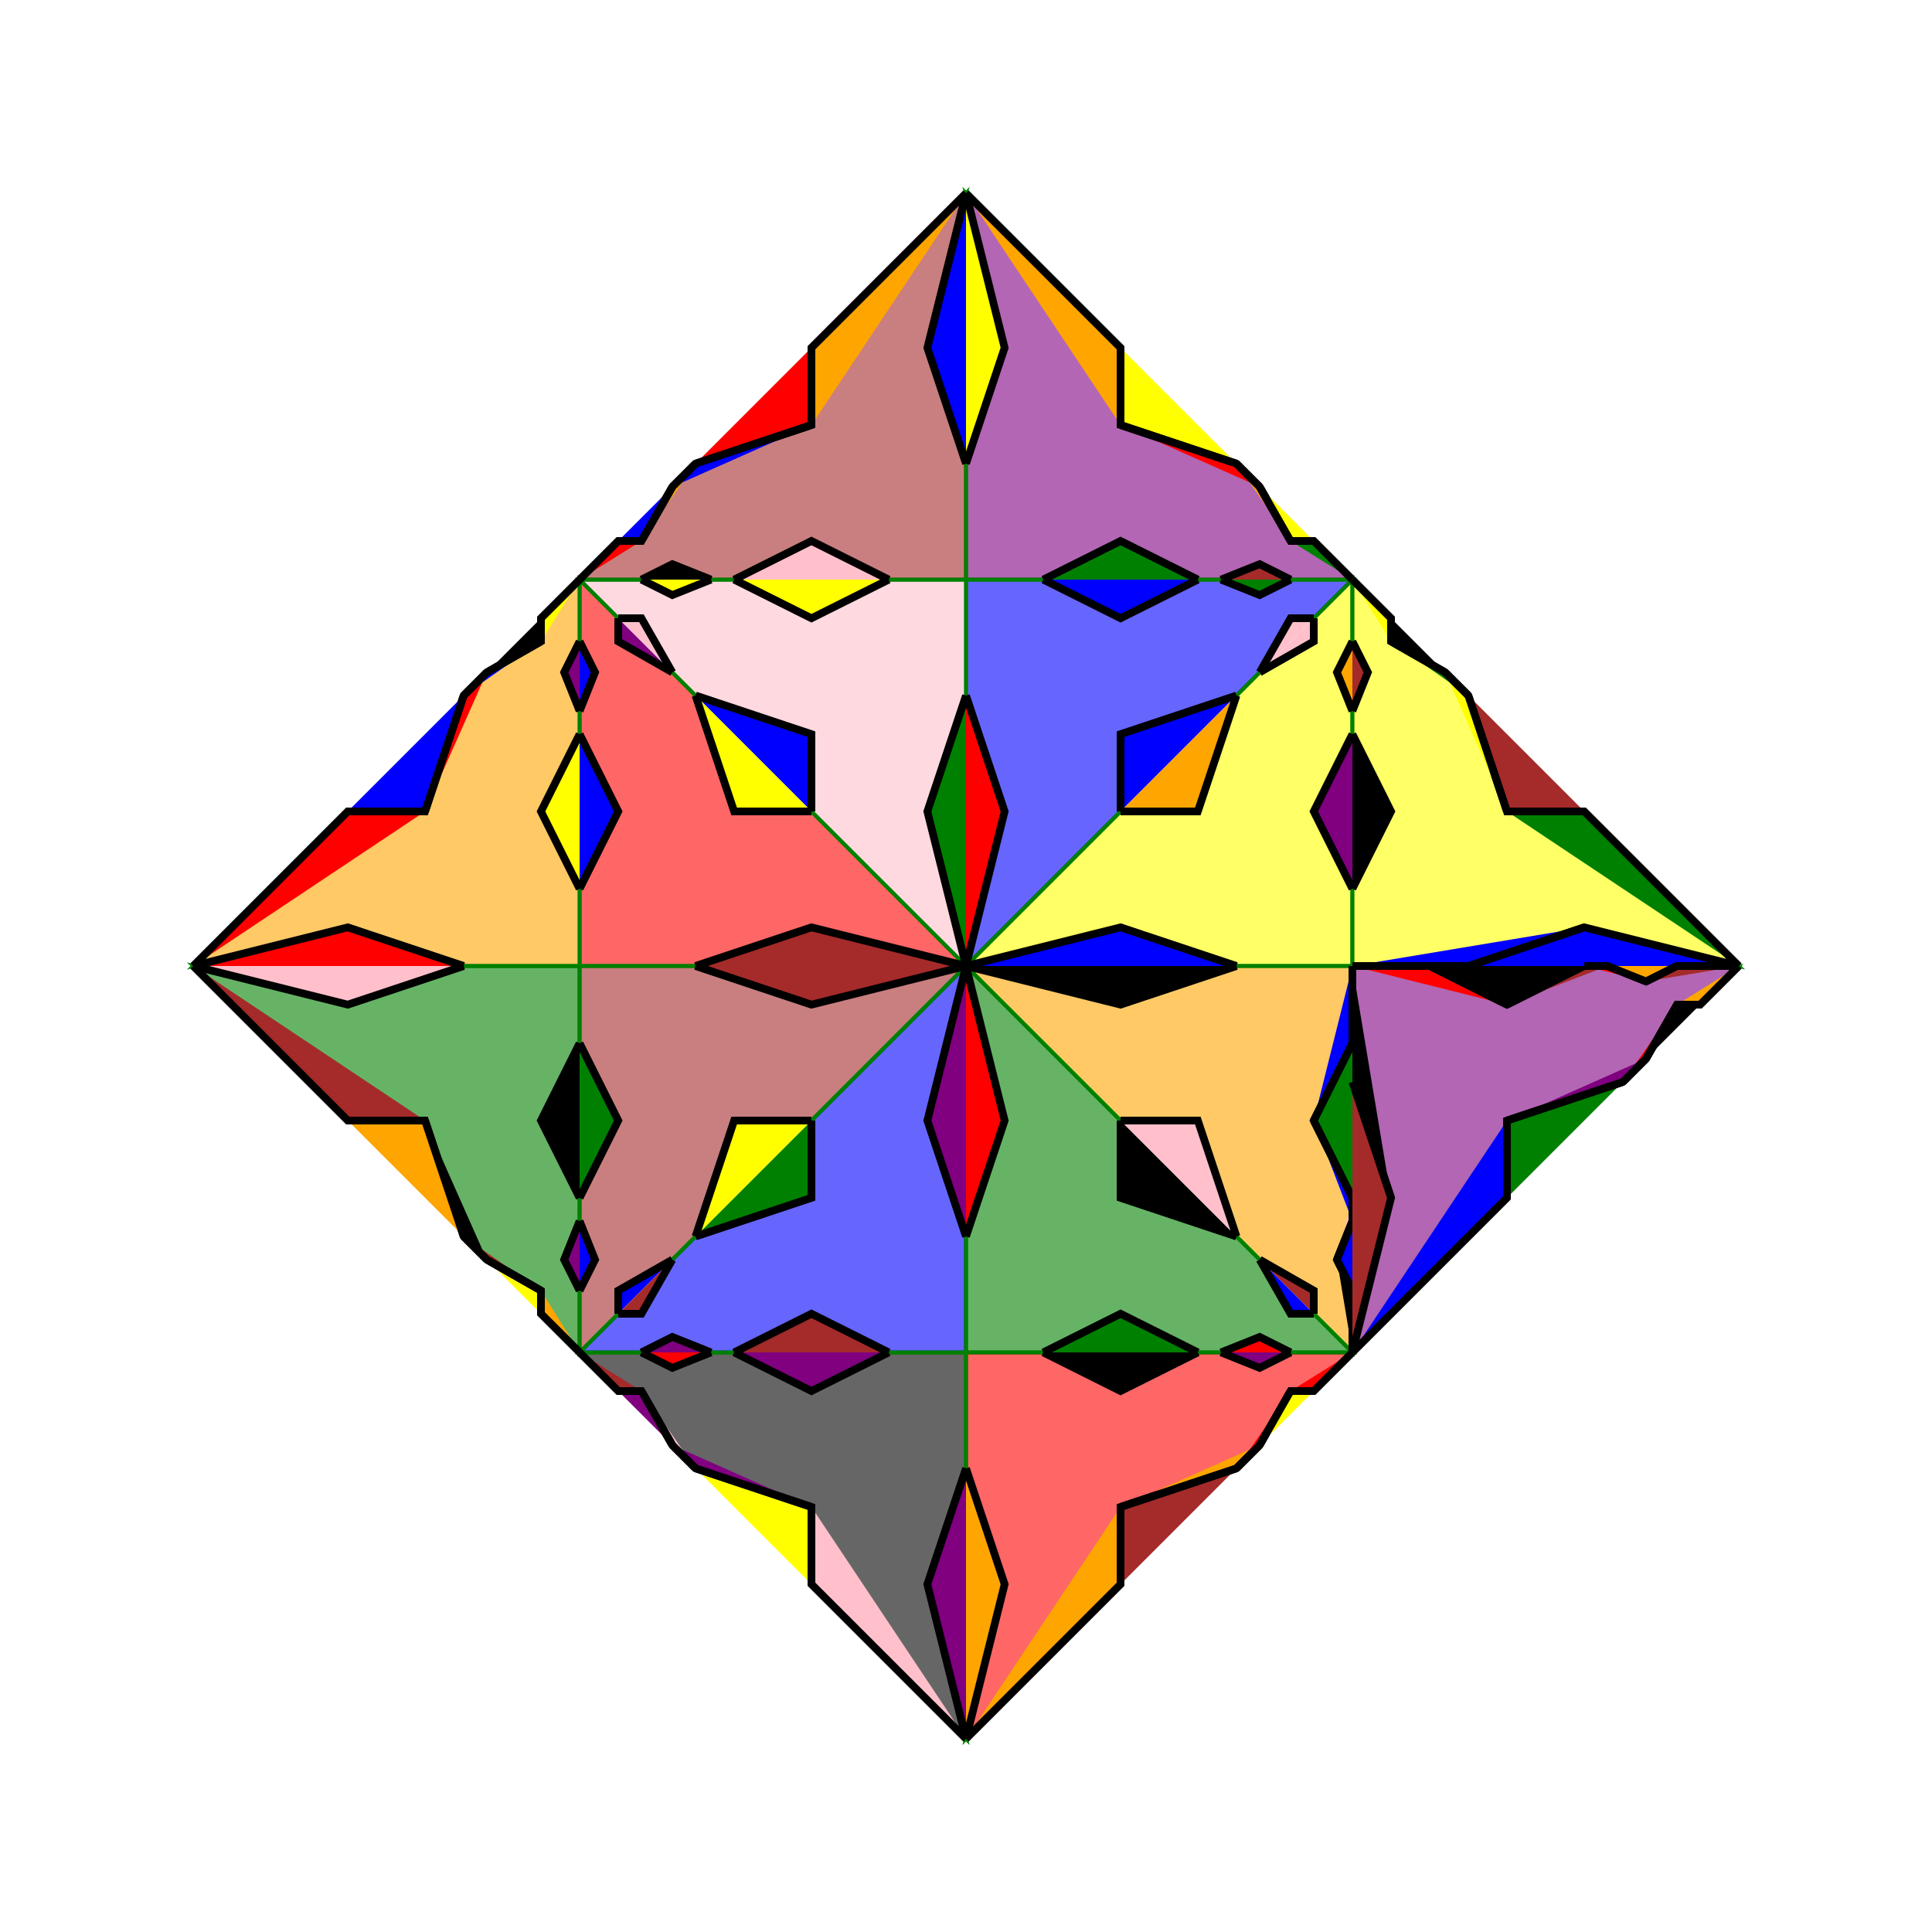
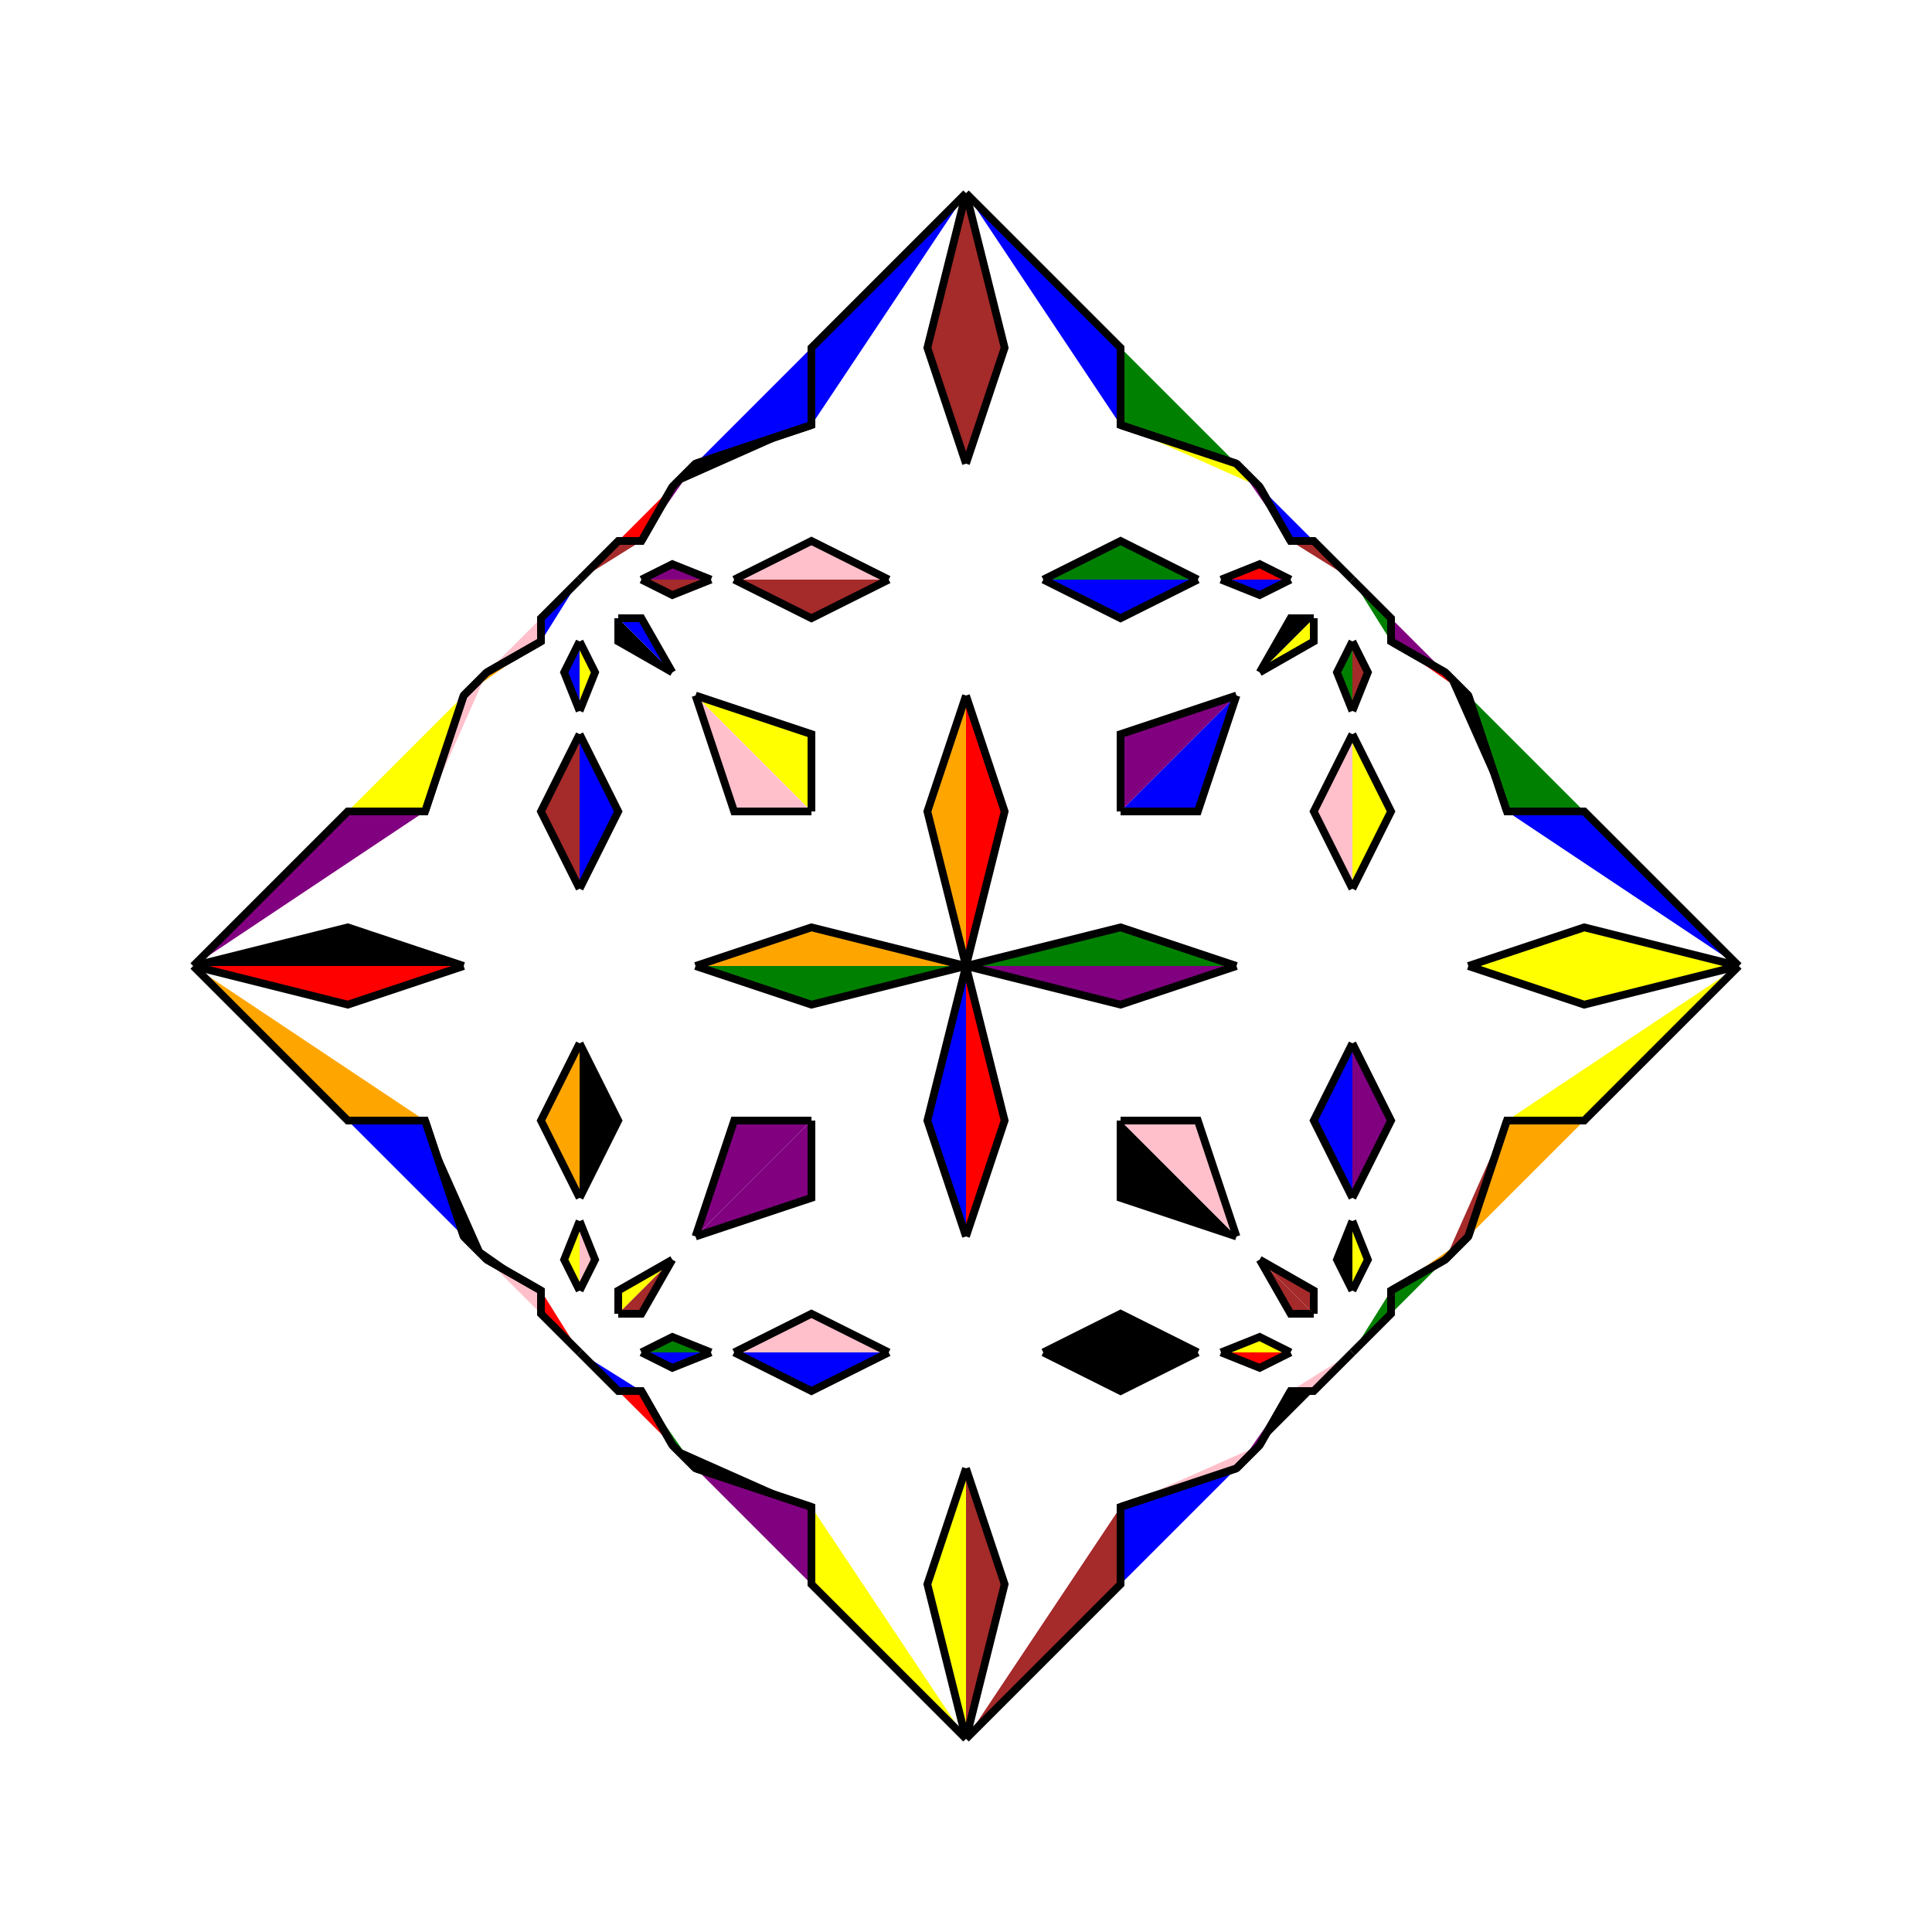
<svg xmlns="http://www.w3.org/2000/svg" width="250" height="250" viewBox="-125.0 -125.0 250 250">
  <defs>
</defs>
-   <path d="M0,0 l20,-5 l15,5 l15,0 l0,-10 l-5,-10 l5,-10 l0,-3 l-2,-5 l2,-4 l0,-8 l-5,5 l0,3 l-7,4 l-3,3 l-5,15 l-10,0 Z" stroke-width="0.5" stroke="green" fill="yellow" fill-opacity="0.6" />
-   <path d="M0,0 l20,5 l15,-5 l15,0 l0,10 l-5,10 l5,10 l0,3 l-2,5 l2,4 l0,8 l-5,-5 l0,-3 l-7,-4 l-3,-3 l-5,-15 l-10,0 Z" stroke-width="0.5" stroke="green" fill="orange" fill-opacity="0.6" />
-   <path d="M0,0 l-20,-5 l-15,5 l-15,0 l0,-10 l5,-10 l-5,-10 l0,-3 l2,-5 l-2,-4 l0,-8 l5,5 l0,3 l7,4 l3,3 l5,15 l10,0 Z" stroke-width="0.5" stroke="green" fill="red" fill-opacity="0.6" />
-   <path d="M50,50 l5,-20 l-5,-15 l0,-15 l10,0 l10,5 l10,-5 l3,0 l5,2 l4,-2 l8,0 l-5,5 l-3,0 l-4,7 l-3,3 l-15,5 l0,10 Z" stroke-width="0.5" stroke="green" fill="purple" fill-opacity="0.6" />
-   <path d="M0,0 l5,-20 l-5,-15 l0,-15 l10,0 l10,5 l10,-5 l3,0 l5,2 l4,-2 l8,0 l-5,5 l-3,0 l-4,7 l-3,3 l-15,5 l0,10 Z" stroke-width="0.5" stroke="green" fill="blue" fill-opacity="0.6" />
-   <path d="M0,0 l5,20 l-5,15 l0,15 l10,0 l10,-5 l10,5 l3,0 l5,-2 l4,2 l8,0 l-5,-5 l-3,0 l-4,-7 l-3,-3 l-15,-5 l0,-10 Z" stroke-width="0.5" stroke="green" fill="green" fill-opacity="0.6" />
-   <path d="M0,0 l-20,5 l-15,-5 l-15,0 l0,10 l5,10 l-5,10 l0,3 l2,5 l-2,4 l0,8 l5,-5 l0,-3 l7,-4 l3,-3 l5,-15 l10,0 Z" stroke-width="0.5" stroke="green" fill="brown" fill-opacity="0.6" />
-   <path d="M0,100 l-5,-20 l5,-15 l0,-15 l-10,0 l-10,5 l-10,-5 l-3,0 l-5,2 l-4,-2 l-8,0 l5,5 l3,0 l4,7 l3,3 l15,5 l0,10 Z" stroke-width="0.5" stroke="green" fill="black" fill-opacity="0.6" />
-   <path d="M0,0 l-5,-20 l5,-15 l0,-15 l-10,0 l-10,5 l-10,-5 l-3,0 l-5,2 l-4,-2 l-8,0 l5,5 l3,0 l4,7 l3,3 l15,5 l0,10 Z" stroke-width="0.5" stroke="green" fill="pink" fill-opacity="0.6" />
-   <path d="M100,0 l-20,-5 l-15,5 l-15,0 l0,-10 l5,-10 l-5,-10 l0,-3 l2,-5 l-2,-4 l0,-8 l5,5 l0,3 l7,4 l3,3 l5,15 l10,0 Z" stroke-width="0.5" stroke="green" fill="yellow" fill-opacity="0.6" />
-   <path d="M-100,0 l20,-5 l15,5 l15,0 l0,-10 l-5,-10 l5,-10 l0,-3 l-2,-5 l2,-4 l0,-8 l-5,5 l0,3 l-7,4 l-3,3 l-5,15 l-10,0 Z" stroke-width="0.5" stroke="green" fill="orange" fill-opacity="0.6" />
-   <path d="M0,100 l5,-20 l-5,-15 l0,-15 l10,0 l10,5 l10,-5 l3,0 l5,2 l4,-2 l8,0 l-5,5 l-3,0 l-4,7 l-3,3 l-15,5 l0,10 Z" stroke-width="0.5" stroke="green" fill="red" fill-opacity="0.6" />
-   <path d="M0,-100 l5,20 l-5,15 l0,15 l10,0 l10,-5 l10,5 l3,0 l5,-2 l4,2 l8,0 l-5,-5 l-3,0 l-4,-7 l-3,-3 l-15,-5 l0,-10 Z" stroke-width="0.5" stroke="green" fill="purple" fill-opacity="0.6" />
-   <path d="M0,0 l-5,20 l5,15 l0,15 l-10,0 l-10,-5 l-10,5 l-3,0 l-5,-2 l-4,2 l-8,0 l5,-5 l3,0 l4,-7 l3,-3 l15,-5 l0,-10 Z" stroke-width="0.5" stroke="green" fill="blue" fill-opacity="0.6" />
-   <path d="M-100,0 l20,5 l15,-5 l15,0 l0,10 l-5,10 l5,10 l0,3 l-2,5 l2,4 l0,8 l-5,-5 l0,-3 l-7,-4 l-3,-3 l-5,-15 l-10,0 Z" stroke-width="0.5" stroke="green" fill="green" fill-opacity="0.6" />
-   <path d="M0,-100 l-5,20 l5,15 l0,15 l-10,0 l-10,-5 l-10,5 l-3,0 l-5,-2 l-4,2 l-8,0 l5,-5 l3,0 l4,-7 l3,-3 l15,-5 l0,-10 Z" stroke-width="0.5" stroke="green" fill="brown" fill-opacity="0.6" />
-   <path d="M0,0 L20,-5 L35,0" fill="blue" stroke="black" />
-   <path d="M0,0 L20,5 L35,0" fill="black" stroke="black" />
+   <path d="M0,0 L20,-5 L35,0" fill="green" stroke="black" />
+   <path d="M0,0 L20,5 L35,0" fill="purple" stroke="black" />
  <path d="M10,-50 L20,-45 L30,-50" fill="blue" stroke="black" />
-   <path d="M35,-35 L20,-30 L20,-20" fill="blue" stroke="black" />
-   <path d="M10,50 L20,45 L30,50" fill="green" stroke="black" />
+   <path d="M35,-35 L20,-30 L20,-20" fill="purple" stroke="black" />
+   <path d="M10,50 L20,45 L30,50" fill="black" stroke="black" />
  <path d="M35,35 L20,30 L20,20" fill="black" stroke="black" />
  <path d="M10,50 L20,55 L30,50" fill="black" stroke="black" />
-   <path d="M35,65 L20,70 L20,80" fill="brown" stroke="black" />
-   <path d="M20,70 L20,80 L0,100" fill="orange" stroke="black" />
+   <path d="M35,65 L20,70 L20,80" fill="blue" stroke="black" />
+   <path d="M20,70 L20,80 L0,100" fill="brown" stroke="black" />
  <path d="M10,-50 L20,-55 L30,-50" fill="green" stroke="black" />
-   <path d="M35,-65 L20,-70 L20,-80" fill="yellow" stroke="black" />
-   <path d="M20,-70 L20,-80 L0,-100" fill="orange" stroke="black" />
-   <path d="M38,62 L35,65 L20,70" fill="orange" stroke="black" />
-   <path d="M38,-62 L35,-65 L20,-70" fill="red" stroke="black" />
-   <path d="M50,0 L50,10 L45,20" fill="blue" stroke="black" />
-   <path d="M45,20 L50,30 L50,33" fill="blue" stroke="black" />
-   <path d="M50,30 L50,33 L48,38" fill="pink" stroke="black" />
-   <path d="M48,38 L50,42 L50,50" fill="black" stroke="black" />
-   <path d="M55,30 L50,15 L50,0" fill="black" stroke="black" />
-   <path d="M50,-10 L45,-20 L50,-30" fill="purple" stroke="black" />
-   <path d="M45,-45 L45,-42 L38,-38" fill="pink" stroke="black" />
-   <path d="M50,10 L45,20 L50,30" fill="green" stroke="black" />
+   <path d="M35,-65 L20,-70 L20,-80" fill="green" stroke="black" />
+   <path d="M20,-70 L20,-80 L0,-100" fill="blue" stroke="black" />
+   <path d="M38,62 L35,65 L20,70" fill="pink" stroke="black" />
+   <path d="M38,-62 L35,-65 L20,-70" fill="yellow" stroke="black" />
+   <path d="M50,-10 L45,-20 L50,-30" fill="pink" stroke="black" />
+   <path d="M45,-45 L45,-42 L38,-38" fill="yellow" stroke="black" />
+   <path d="M50,10 L45,20 L50,30" fill="blue" stroke="black" />
  <path d="M45,45 L45,42 L38,38" fill="brown" stroke="black" />
-   <path d="M50,50 L45,55 L42,55" fill="red" stroke="black" />
-   <path d="M50,-50 L45,-55 L42,-55" fill="green" stroke="black" />
-   <path d="M50,-33 L48,-38 L50,-42" fill="orange" stroke="black" />
-   <path d="M50,33 L48,38 L50,42" fill="blue" stroke="black" />
-   <path d="M33,-50 L38,-48 L42,-50" fill="green" stroke="black" />
-   <path d="M33,50 L38,48 L42,50" fill="red" stroke="black" />
-   <path d="M33,50 L38,52 L42,50" fill="purple" stroke="black" />
-   <path d="M42,55 L38,62 L35,65" fill="red" stroke="black" />
-   <path d="M33,-50 L38,-52 L42,-50" fill="brown" stroke="black" />
-   <path d="M42,-55 L38,-62 L35,-65" fill="orange" stroke="black" />
-   <path d="M35,-35 L30,-20 L20,-20" fill="orange" stroke="black" />
+   <path d="M50,50 L45,55 L42,55" fill="pink" stroke="black" />
+   <path d="M50,-50 L45,-55 L42,-55" fill="brown" stroke="black" />
+   <path d="M50,-33 L48,-38 L50,-42" fill="green" stroke="black" />
+   <path d="M50,33 L48,38 L50,42" fill="black" stroke="black" />
+   <path d="M33,-50 L38,-48 L42,-50" fill="blue" stroke="black" />
+   <path d="M33,50 L38,48 L42,50" fill="yellow" stroke="black" />
+   <path d="M33,50 L38,52 L42,50" fill="red" stroke="black" />
+   <path d="M42,55 L38,62 L35,65" fill="purple" stroke="black" />
+   <path d="M33,-50 L38,-52 L42,-50" fill="red" stroke="black" />
+   <path d="M42,-55 L38,-62 L35,-65" fill="purple" stroke="black" />
+   <path d="M35,-35 L30,-20 L20,-20" fill="blue" stroke="black" />
  <path d="M35,35 L30,20 L20,20" fill="pink" stroke="black" />
-   <path d="M0,0 L-20,-5 L-35,0" fill="brown" stroke="black" />
-   <path d="M0,0 L-20,5 L-35,0" fill="brown" stroke="black" />
-   <path d="M-10,50 L-20,55 L-30,50" fill="purple" stroke="black" />
-   <path d="M-35,65 L-20,70 L-20,80" fill="yellow" stroke="black" />
-   <path d="M-20,70 L-20,80 L0,100" fill="pink" stroke="black" />
-   <path d="M-10,-50 L-20,-45 L-30,-50" fill="yellow" stroke="black" />
-   <path d="M-35,-35 L-20,-30 L-20,-20" fill="blue" stroke="black" />
-   <path d="M-10,50 L-20,45 L-30,50" fill="brown" stroke="black" />
-   <path d="M-35,35 L-20,30 L-20,20" fill="green" stroke="black" />
+   <path d="M0,0 L-20,-5 L-35,0" fill="orange" stroke="black" />
+   <path d="M0,0 L-20,5 L-35,0" fill="green" stroke="black" />
+   <path d="M-10,50 L-20,55 L-30,50" fill="blue" stroke="black" />
+   <path d="M-35,65 L-20,70 L-20,80" fill="purple" stroke="black" />
+   <path d="M-20,70 L-20,80 L0,100" fill="yellow" stroke="black" />
+   <path d="M-10,-50 L-20,-45 L-30,-50" fill="brown" stroke="black" />
+   <path d="M-35,-35 L-20,-30 L-20,-20" fill="yellow" stroke="black" />
+   <path d="M-10,50 L-20,45 L-30,50" fill="pink" stroke="black" />
+   <path d="M-35,35 L-20,30 L-20,20" fill="purple" stroke="black" />
  <path d="M-10,-50 L-20,-55 L-30,-50" fill="pink" stroke="black" />
-   <path d="M-35,-65 L-20,-70 L-20,-80" fill="red" stroke="black" />
-   <path d="M-20,-70 L-20,-80 L0,-100" fill="orange" stroke="black" />
-   <path d="M-38,62 L-35,65 L-20,70" fill="purple" stroke="black" />
-   <path d="M-38,-62 L-35,-65 L-20,-70" fill="blue" stroke="black" />
+   <path d="M-35,-65 L-20,-70 L-20,-80" fill="blue" stroke="black" />
+   <path d="M-20,-70 L-20,-80 L0,-100" fill="blue" stroke="black" />
+   <path d="M-38,62 L-35,65 L-20,70" fill="black" stroke="black" />
+   <path d="M-38,-62 L-35,-65 L-20,-70" fill="black" stroke="black" />
  <path d="M-50,-10 L-45,-20 L-50,-30" fill="blue" stroke="black" />
-   <path d="M-45,-45 L-45,-42 L-38,-38" fill="purple" stroke="black" />
-   <path d="M-50,10 L-45,20 L-50,30" fill="green" stroke="black" />
-   <path d="M-45,45 L-45,42 L-38,38" fill="blue" stroke="black" />
-   <path d="M-50,50 L-45,55 L-42,55" fill="brown" stroke="black" />
-   <path d="M-50,-50 L-45,-55 L-42,-55" fill="red" stroke="black" />
-   <path d="M-50,-33 L-48,-38 L-50,-42" fill="blue" stroke="black" />
-   <path d="M-50,33 L-48,38 L-50,42" fill="blue" stroke="black" />
-   <path d="M-33,50 L-38,52 L-42,50" fill="red" stroke="black" />
-   <path d="M-42,55 L-38,62 L-35,65" fill="pink" stroke="black" />
-   <path d="M-33,-50 L-38,-48 L-42,-50" fill="yellow" stroke="black" />
-   <path d="M-33,50 L-38,48 L-42,50" fill="purple" stroke="black" />
-   <path d="M-33,-50 L-38,-52 L-42,-50" fill="black" stroke="black" />
-   <path d="M-42,-55 L-38,-62 L-35,-65" fill="orange" stroke="black" />
-   <path d="M-35,-35 L-30,-20 L-20,-20" fill="yellow" stroke="black" />
-   <path d="M-35,35 L-30,20 L-20,20" fill="yellow" stroke="black" />
-   <path d="M50,50 L55,30 L50,15" fill="brown" stroke="black" />
-   <path d="M50,-10 L55,-20 L50,-30" fill="black" stroke="black" />
-   <path d="M50,-50 L55,-45 L55,-42" fill="yellow" stroke="black" />
-   <path d="M55,-45 L55,-42 L62,-38" fill="black" stroke="black" />
-   <path d="M50,0 L60,0 L70,5" fill="red" stroke="black" />
-   <path d="M60,0 L70,5 L80,0" fill="black" stroke="black" />
-   <path d="M85,15 L70,20 L70,30" fill="green" stroke="black" />
-   <path d="M70,20 L70,30 L50,50" fill="blue" stroke="black" />
-   <path d="M65,-35 L70,-20 L80,-20" fill="brown" stroke="black" />
-   <path d="M70,5 L80,0 L83,0" fill="brown" stroke="black" />
-   <path d="M100,0 L80,-5 L65,0" fill="blue" stroke="black" />
-   <path d="M70,-20 L80,-20 L100,0" fill="green" stroke="black" />
-   <path d="M80,0 L83,0 L88,2" fill="red" stroke="black" />
-   <path d="M83,0 L88,2 L92,0" fill="orange" stroke="black" />
-   <path d="M92,5 L88,12 L85,15" fill="red" stroke="black" />
-   <path d="M88,2 L92,0 L100,0" fill="brown" stroke="black" />
-   <path d="M95,5 L92,5 L88,12" fill="black" stroke="black" />
-   <path d="M100,0 L95,5 L92,5" fill="orange" stroke="black" />
-   <path d="M88,12 L85,15 L70,20" fill="purple" stroke="black" />
+   <path d="M-45,-45 L-45,-42 L-38,-38" fill="black" stroke="black" />
+   <path d="M-50,10 L-45,20 L-50,30" fill="black" stroke="black" />
+   <path d="M-45,45 L-45,42 L-38,38" fill="yellow" stroke="black" />
+   <path d="M-50,50 L-45,55 L-42,55" fill="blue" stroke="black" />
+   <path d="M-50,-50 L-45,-55 L-42,-55" fill="brown" stroke="black" />
+   <path d="M-50,-33 L-48,-38 L-50,-42" fill="yellow" stroke="black" />
+   <path d="M-50,33 L-48,38 L-50,42" fill="pink" stroke="black" />
+   <path d="M-33,50 L-38,52 L-42,50" fill="blue" stroke="black" />
+   <path d="M-42,55 L-38,62 L-35,65" fill="green" stroke="black" />
+   <path d="M-33,-50 L-38,-48 L-42,-50" fill="brown" stroke="black" />
+   <path d="M-33,50 L-38,48 L-42,50" fill="green" stroke="black" />
+   <path d="M-33,-50 L-38,-52 L-42,-50" fill="purple" stroke="black" />
+   <path d="M-42,-55 L-38,-62 L-35,-65" fill="purple" stroke="black" />
+   <path d="M-35,-35 L-30,-20 L-20,-20" fill="pink" stroke="black" />
+   <path d="M-35,35 L-30,20 L-20,20" fill="purple" stroke="black" />
+   <path d="M100,0 L80,5 L65,0" fill="yellow" stroke="black" />
+   <path d="M70,20 L80,20 L100,0" fill="yellow" stroke="black" />
+   <path d="M100,0 L80,-5 L65,0" fill="yellow" stroke="black" />
+   <path d="M70,-20 L80,-20 L100,0" fill="blue" stroke="black" />
+   <path d="M62,38 L65,35 L70,20" fill="brown" stroke="black" />
+   <path d="M62,-38 L65,-35 L70,-20" fill="black" stroke="black" />
+   <path d="M50,10 L55,20 L50,30" fill="purple" stroke="black" />
+   <path d="M50,50 L55,45 L55,42" fill="green" stroke="black" />
+   <path d="M55,45 L55,42 L62,38" fill="green" stroke="black" />
+   <path d="M50,-10 L55,-20 L50,-30" fill="yellow" stroke="black" />
+   <path d="M50,-50 L55,-45 L55,-42" fill="green" stroke="black" />
+   <path d="M55,-45 L55,-42 L62,-38" fill="purple" stroke="black" />
+   <path d="M50,33 L52,38 L50,42" fill="yellow" stroke="black" />
+   <path d="M50,-33 L52,-38 L50,-42" fill="brown" stroke="black" />
+   <path d="M55,42 L62,38 L65,35" fill="orange" stroke="black" />
+   <path d="M55,-42 L62,-38 L65,-35" fill="red" stroke="black" />
+   <path d="M65,35 L70,20 L80,20" fill="orange" stroke="black" />
+   <path d="M65,-35 L70,-20 L80,-20" fill="green" stroke="black" />
  <path d="M0,0 L5,-20 L0,-35" fill="red" stroke="black" />
  <path d="M0,0 L5,20 L0,35" fill="red" stroke="black" />
-   <path d="M0,100 L5,80 L0,65" fill="orange" stroke="black" />
-   <path d="M0,-100 L5,-80 L0,-65" fill="yellow" stroke="black" />
-   <path d="M45,-45 L42,-45 L38,-38" fill="pink" stroke="black" />
-   <path d="M45,45 L42,45 L38,38" fill="blue" stroke="black" />
-   <path d="M45,55 L42,55 L38,62" fill="yellow" stroke="black" />
-   <path d="M45,-55 L42,-55 L38,-62" fill="yellow" stroke="black" />
-   <path d="M0,100 L-5,80 L0,65" fill="purple" stroke="black" />
-   <path d="M0,0 L-5,-20 L0,-35" fill="green" stroke="black" />
-   <path d="M0,0 L-5,20 L0,35" fill="purple" stroke="black" />
-   <path d="M0,-100 L-5,-80 L0,-65" fill="blue" stroke="black" />
-   <path d="M-45,55 L-42,55 L-38,62" fill="purple" stroke="black" />
-   <path d="M-45,-45 L-42,-45 L-38,-38" fill="pink" stroke="black" />
+   <path d="M0,100 L5,80 L0,65" fill="brown" stroke="black" />
+   <path d="M0,-100 L5,-80 L0,-65" fill="brown" stroke="black" />
+   <path d="M45,-45 L42,-45 L38,-38" fill="black" stroke="black" />
+   <path d="M45,45 L42,45 L38,38" fill="brown" stroke="black" />
+   <path d="M45,55 L42,55 L38,62" fill="black" stroke="black" />
+   <path d="M45,-55 L42,-55 L38,-62" fill="blue" stroke="black" />
+   <path d="M0,100 L-5,80 L0,65" fill="yellow" stroke="black" />
+   <path d="M0,0 L-5,-20 L0,-35" fill="orange" stroke="black" />
+   <path d="M0,0 L-5,20 L0,35" fill="blue" stroke="black" />
+   <path d="M0,-100 L-5,-80 L0,-65" fill="brown" stroke="black" />
+   <path d="M-45,55 L-42,55 L-38,62" fill="red" stroke="black" />
+   <path d="M-45,-45 L-42,-45 L-38,-38" fill="blue" stroke="black" />
  <path d="M-45,45 L-42,45 L-38,38" fill="brown" stroke="black" />
-   <path d="M-45,-55 L-42,-55 L-38,-62" fill="blue" stroke="black" />
-   <path d="M80,-5 L65,0 L50,0" fill="blue" stroke="black" />
-   <path d="M62,-38 L65,-35 L70,-20" fill="yellow" stroke="black" />
-   <path d="M50,-33 L52,-38 L50,-42" fill="brown" stroke="black" />
-   <path d="M55,-42 L62,-38 L65,-35" fill="green" stroke="black" />
-   <path d="M-100,0 L-80,-5 L-65,0" fill="red" stroke="black" />
-   <path d="M-70,-20 L-80,-20 L-100,0" fill="red" stroke="black" />
-   <path d="M-100,0 L-80,5 L-65,0" fill="pink" stroke="black" />
-   <path d="M-70,20 L-80,20 L-100,0" fill="brown" stroke="black" />
-   <path d="M-62,-38 L-65,-35 L-70,-20" fill="red" stroke="black" />
+   <path d="M-45,-55 L-42,-55 L-38,-62" fill="red" stroke="black" />
+   <path d="M-100,0 L-80,-5 L-65,0" fill="black" stroke="black" />
+   <path d="M-70,-20 L-80,-20 L-100,0" fill="purple" stroke="black" />
+   <path d="M-100,0 L-80,5 L-65,0" fill="red" stroke="black" />
+   <path d="M-70,20 L-80,20 L-100,0" fill="orange" stroke="black" />
+   <path d="M-62,-38 L-65,-35 L-70,-20" fill="pink" stroke="black" />
  <path d="M-62,38 L-65,35 L-70,20" fill="black" stroke="black" />
-   <path d="M-50,-10 L-55,-20 L-50,-30" fill="yellow" stroke="black" />
-   <path d="M-50,-50 L-55,-45 L-55,-42" fill="yellow" stroke="black" />
-   <path d="M-55,-45 L-55,-42 L-62,-38" fill="black" stroke="black" />
-   <path d="M-50,10 L-55,20 L-50,30" fill="black" stroke="black" />
-   <path d="M-50,50 L-55,45 L-55,42" fill="orange" stroke="black" />
-   <path d="M-55,45 L-55,42 L-62,38" fill="yellow" stroke="black" />
-   <path d="M-50,-33 L-52,-38 L-50,-42" fill="purple" stroke="black" />
-   <path d="M-50,33 L-52,38 L-50,42" fill="purple" stroke="black" />
-   <path d="M-55,-42 L-62,-38 L-65,-35" fill="blue" stroke="black" />
-   <path d="M-55,42 L-62,38 L-65,35" fill="brown" stroke="black" />
-   <path d="M-65,-35 L-70,-20 L-80,-20" fill="blue" stroke="black" />
-   <path d="M-65,35 L-70,20 L-80,20" fill="orange" stroke="black" />
+   <path d="M-50,-10 L-55,-20 L-50,-30" fill="brown" stroke="black" />
+   <path d="M-50,-50 L-55,-45 L-55,-42" fill="blue" stroke="black" />
+   <path d="M-55,-45 L-55,-42 L-62,-38" fill="pink" stroke="black" />
+   <path d="M-50,10 L-55,20 L-50,30" fill="orange" stroke="black" />
+   <path d="M-50,50 L-55,45 L-55,42" fill="red" stroke="black" />
+   <path d="M-55,45 L-55,42 L-62,38" fill="pink" stroke="black" />
+   <path d="M-50,-33 L-52,-38 L-50,-42" fill="blue" stroke="black" />
+   <path d="M-50,33 L-52,38 L-50,42" fill="yellow" stroke="black" />
+   <path d="M-55,-42 L-62,-38 L-65,-35" fill="orange" stroke="black" />
+   <path d="M-55,42 L-62,38 L-65,35" fill="black" stroke="black" />
+   <path d="M-65,-35 L-70,-20 L-80,-20" fill="yellow" stroke="black" />
+   <path d="M-65,35 L-70,20 L-80,20" fill="blue" stroke="black" />
</svg>
